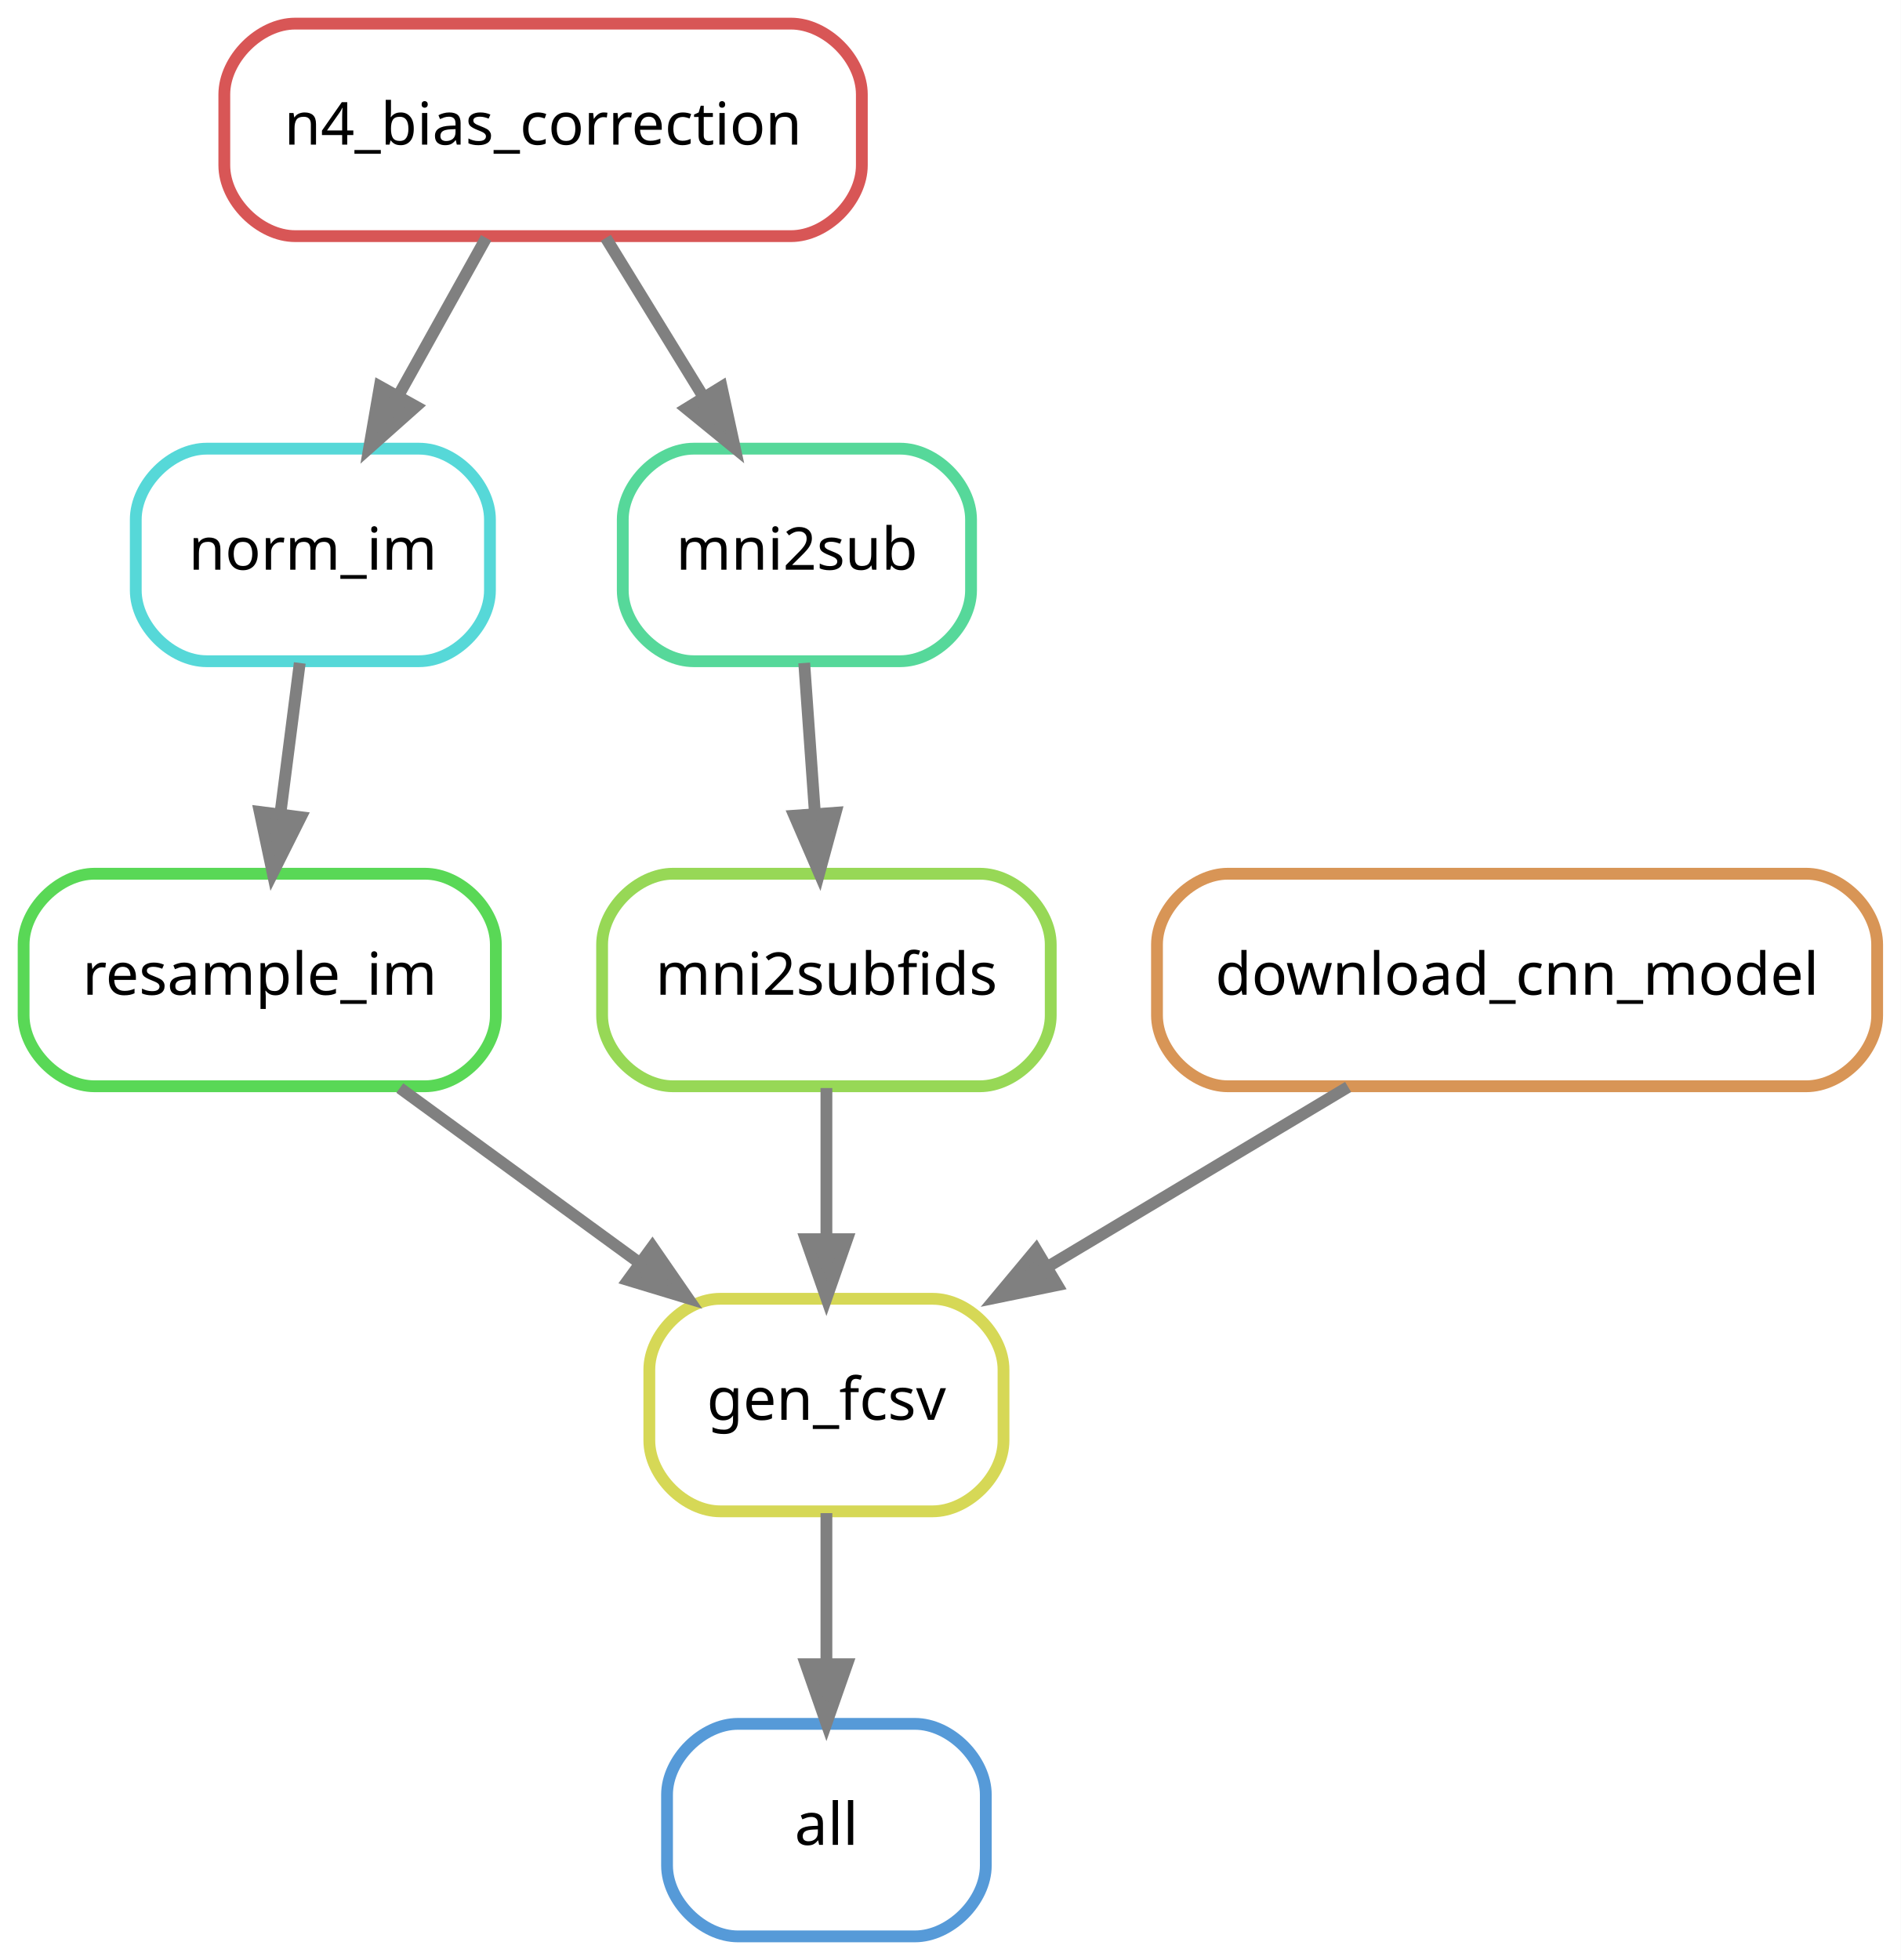
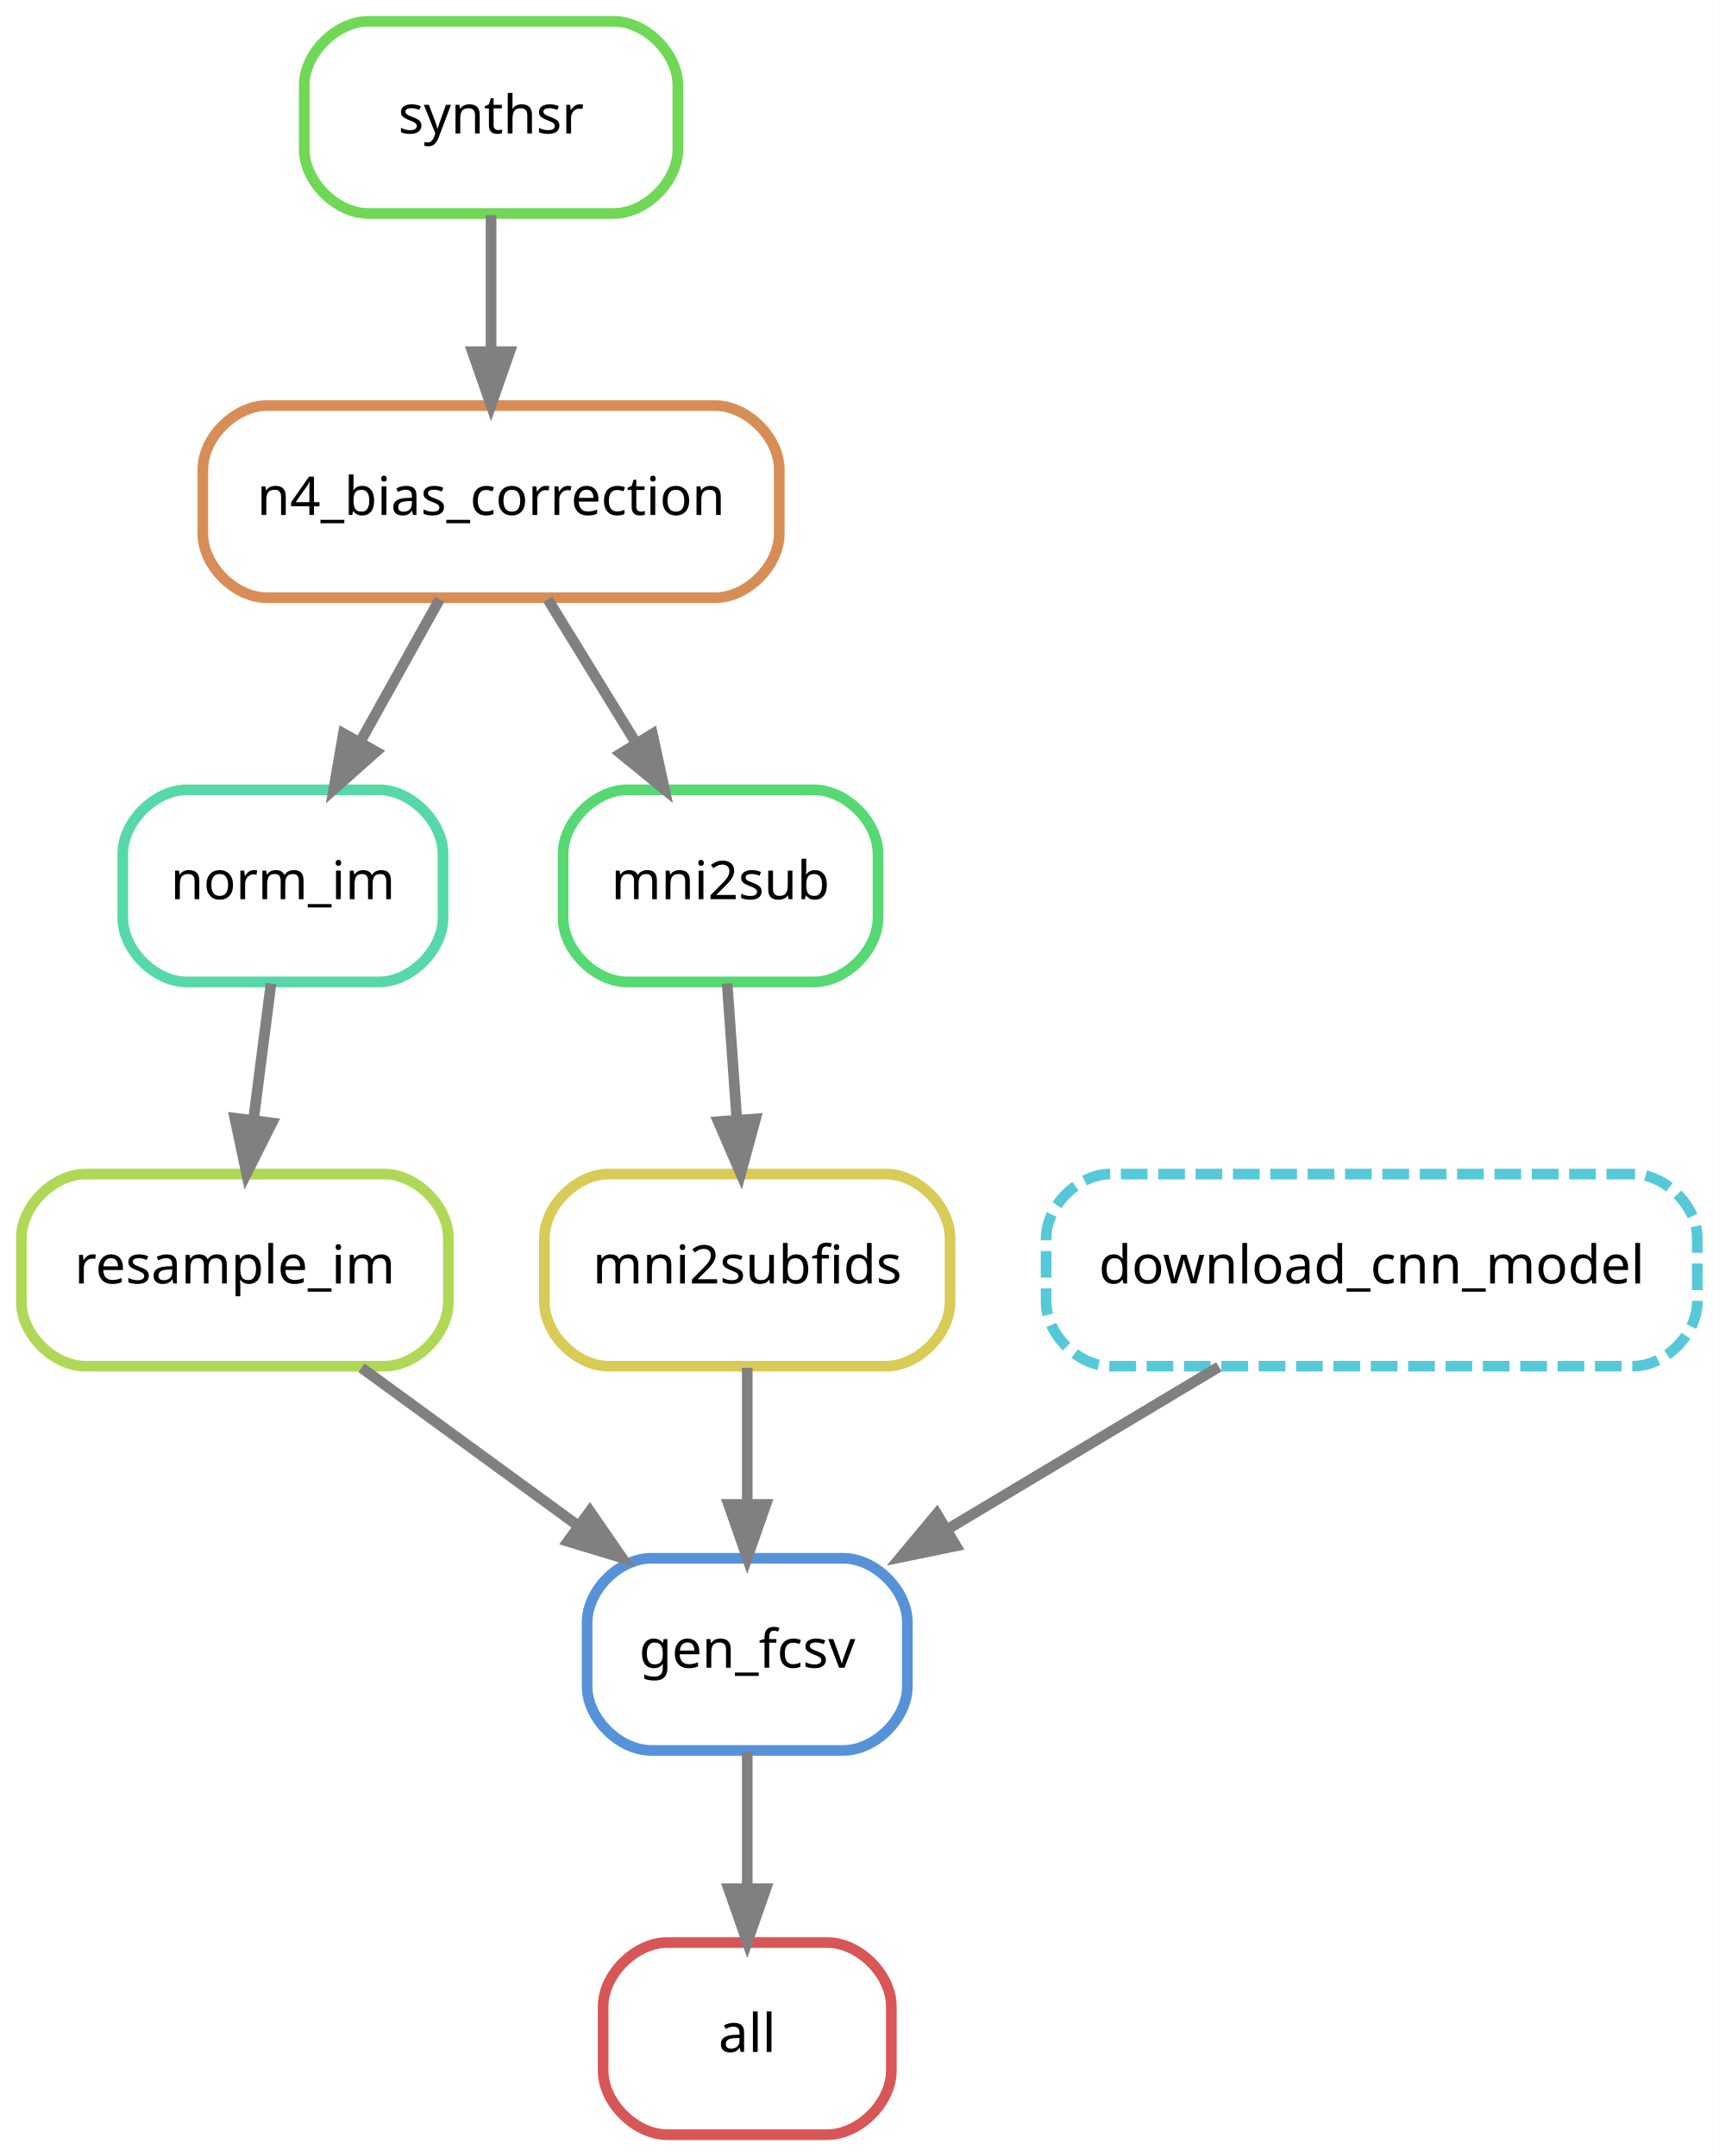
- <svg xmlns="http://www.w3.org/2000/svg" width="322pt" height="332pt" viewBox="0.00 0.00 322.00 332.00">
-   <g id="graph0" class="graph" transform="scale(1 1) rotate(0) translate(4 328)">
-     <polygon fill="white" stroke="transparent" points="-4,4 -4,-328 318,-328 318,4 -4,4" />
+ <svg xmlns="http://www.w3.org/2000/svg" width="322pt" height="404pt" viewBox="0.00 0.00 322.00 404.00">
+   <g id="graph0" class="graph" transform="scale(1 1) rotate(0) translate(4 400)">
+     <polygon fill="white" stroke="transparent" points="-4,4 -4,-400 318,-400 318,4 -4,4" />
    <g id="node1" class="node">
-       <path fill="none" stroke="#569ad8" stroke-width="2" d="M151,-36C151,-36 121,-36 121,-36 115,-36 109,-30 109,-24 109,-24 109,-12 109,-12 109,-6 115,0 121,0 121,0 151,0 151,0 157,0 163,-6 163,-12 163,-12 163,-24 163,-24 163,-30 157,-36 151,-36" />
+       <path fill="none" stroke="#d85656" stroke-width="2" d="M151,-36C151,-36 121,-36 121,-36 115,-36 109,-30 109,-24 109,-24 109,-12 109,-12 109,-6 115,0 121,0 121,0 151,0 151,0 157,0 163,-6 163,-12 163,-12 163,-24 163,-24 163,-30 157,-36 151,-36" />
      <text text-anchor="middle" x="136" y="-15.5" font-family="sans" font-size="10.00">all</text>
    </g>
    <g id="node2" class="node">
-       <path fill="none" stroke="#d6d856" stroke-width="2" d="M154,-108C154,-108 118,-108 118,-108 112,-108 106,-102 106,-96 106,-96 106,-84 106,-84 106,-78 112,-72 118,-72 118,-72 154,-72 154,-72 160,-72 166,-78 166,-84 166,-84 166,-96 166,-96 166,-102 160,-108 154,-108" />
+       <path fill="none" stroke="#5692d8" stroke-width="2" d="M154,-108C154,-108 118,-108 118,-108 112,-108 106,-102 106,-96 106,-96 106,-84 106,-84 106,-78 112,-72 118,-72 118,-72 154,-72 154,-72 160,-72 166,-78 166,-84 166,-84 166,-96 166,-96 166,-102 160,-108 154,-108" />
      <text text-anchor="middle" x="136" y="-87.5" font-family="sans" font-size="10.00">gen_fcsv</text>
    </g>
    <g id="edge1" class="edge">
      <path fill="none" stroke="grey" stroke-width="2" d="M136,-71.7C136,-63.98 136,-54.71 136,-46.11" />
      <polygon fill="grey" stroke="grey" stroke-width="2" points="139.5,-46.1 136,-36.1 132.5,-46.1 139.5,-46.1" />
    </g>
    <g id="node3" class="node">
-       <path fill="none" stroke="#59d856" stroke-width="2" d="M68,-180C68,-180 12,-180 12,-180 6,-180 0,-174 0,-168 0,-168 0,-156 0,-156 0,-150 6,-144 12,-144 12,-144 68,-144 68,-144 74,-144 80,-150 80,-156 80,-156 80,-168 80,-168 80,-174 74,-180 68,-180" />
+       <path fill="none" stroke="#afd856" stroke-width="2" d="M68,-180C68,-180 12,-180 12,-180 6,-180 0,-174 0,-168 0,-168 0,-156 0,-156 0,-150 6,-144 12,-144 12,-144 68,-144 68,-144 74,-144 80,-150 80,-156 80,-156 80,-168 80,-168 80,-174 74,-180 68,-180" />
      <text text-anchor="middle" x="40" y="-159.5" font-family="sans" font-size="10.00">resample_im</text>
    </g>
    <g id="edge2" class="edge">
      <path fill="none" stroke="grey" stroke-width="2" d="M63.73,-143.7C75.94,-134.8 90.99,-123.82 104.18,-114.2" />
      <polygon fill="grey" stroke="grey" stroke-width="2" points="106.52,-116.82 112.54,-108.1 102.4,-111.17 106.52,-116.82" />
    </g>
    <g id="node4" class="node">
-       <path fill="none" stroke="#56d8d8" stroke-width="2" d="M67,-252C67,-252 31,-252 31,-252 25,-252 19,-246 19,-240 19,-240 19,-228 19,-228 19,-222 25,-216 31,-216 31,-216 67,-216 67,-216 73,-216 79,-222 79,-228 79,-228 79,-240 79,-240 79,-246 73,-252 67,-252" />
+       <path fill="none" stroke="#56d8a9" stroke-width="2" d="M67,-252C67,-252 31,-252 31,-252 25,-252 19,-246 19,-240 19,-240 19,-228 19,-228 19,-222 25,-216 31,-216 31,-216 67,-216 67,-216 73,-216 79,-222 79,-228 79,-228 79,-240 79,-240 79,-246 73,-252 67,-252" />
      <text text-anchor="middle" x="49" y="-231.5" font-family="sans" font-size="10.00">norm_im</text>
    </g>
    <g id="edge5" class="edge">
      <path fill="none" stroke="grey" stroke-width="2" d="M46.78,-215.7C45.78,-207.98 44.59,-198.71 43.49,-190.11" />
      <polygon fill="grey" stroke="grey" stroke-width="2" points="46.95,-189.58 42.2,-180.1 40,-190.47 46.95,-189.58" />
    </g>
    <g id="node5" class="node">
-       <path fill="none" stroke="#d85656" stroke-width="2" d="M130,-324C130,-324 46,-324 46,-324 40,-324 34,-318 34,-312 34,-312 34,-300 34,-300 34,-294 40,-288 46,-288 46,-288 130,-288 130,-288 136,-288 142,-294 142,-300 142,-300 142,-312 142,-312 142,-318 136,-324 130,-324" />
+       <path fill="none" stroke="#d88d56" stroke-width="2" d="M130,-324C130,-324 46,-324 46,-324 40,-324 34,-318 34,-312 34,-312 34,-300 34,-300 34,-294 40,-288 46,-288 46,-288 130,-288 130,-288 136,-288 142,-294 142,-300 142,-300 142,-312 142,-312 142,-318 136,-324 130,-324" />
      <text text-anchor="middle" x="88" y="-303.5" font-family="sans" font-size="10.00">n4_bias_correction</text>
    </g>
    <g id="edge6" class="edge">
      <path fill="none" stroke="grey" stroke-width="2" d="M78.36,-287.7C73.87,-279.64 68.44,-269.89 63.48,-260.98" />
      <polygon fill="grey" stroke="grey" stroke-width="2" points="66.45,-259.14 58.53,-252.1 60.34,-262.54 66.45,-259.14" />
    </g>
-     <g id="node8" class="node">
-       <path fill="none" stroke="#56d89a" stroke-width="2" d="M148.5,-252C148.5,-252 113.5,-252 113.5,-252 107.5,-252 101.5,-246 101.5,-240 101.5,-240 101.5,-228 101.5,-228 101.5,-222 107.5,-216 113.5,-216 113.5,-216 148.5,-216 148.5,-216 154.5,-216 160.5,-222 160.5,-228 160.5,-228 160.5,-240 160.5,-240 160.5,-246 154.5,-252 148.5,-252" />
+     <g id="node9" class="node">
+       <path fill="none" stroke="#56d873" stroke-width="2" d="M148.5,-252C148.5,-252 113.5,-252 113.5,-252 107.5,-252 101.5,-246 101.5,-240 101.5,-240 101.5,-228 101.5,-228 101.5,-222 107.5,-216 113.5,-216 113.5,-216 148.5,-216 148.5,-216 154.5,-216 160.5,-222 160.5,-228 160.5,-228 160.5,-240 160.5,-240 160.5,-246 154.5,-252 148.5,-252" />
      <text text-anchor="middle" x="131" y="-231.5" font-family="sans" font-size="10.00">mni2sub</text>
    </g>
-     <g id="edge8" class="edge">
+     <g id="edge9" class="edge">
      <path fill="none" stroke="grey" stroke-width="2" d="M98.63,-287.7C103.63,-279.56 109.69,-269.69 115.21,-260.7" />
      <polygon fill="grey" stroke="grey" stroke-width="2" points="118.24,-262.46 120.49,-252.1 112.28,-258.79 118.24,-262.46" />
    </g>
    <g id="node6" class="node">
-       <path fill="none" stroke="#d89556" stroke-width="2" d="M302,-180C302,-180 204,-180 204,-180 198,-180 192,-174 192,-168 192,-168 192,-156 192,-156 192,-150 198,-144 204,-144 204,-144 302,-144 302,-144 308,-144 314,-150 314,-156 314,-156 314,-168 314,-168 314,-174 308,-180 302,-180" />
+       <path fill="none" stroke="#70d856" stroke-width="2" d="M111,-396C111,-396 65,-396 65,-396 59,-396 53,-390 53,-384 53,-384 53,-372 53,-372 53,-366 59,-360 65,-360 65,-360 111,-360 111,-360 117,-360 123,-366 123,-372 123,-372 123,-384 123,-384 123,-390 117,-396 111,-396" />
+       <text text-anchor="middle" x="88" y="-375" font-family="sans" font-size="10.00">synthsr</text>
+     </g>
+     <g id="edge7" class="edge">
+       <path fill="none" stroke="grey" stroke-width="2" d="M88,-359.7C88,-351.98 88,-342.71 88,-334.11" />
+       <polygon fill="grey" stroke="grey" stroke-width="2" points="91.5,-334.1 88,-324.1 84.5,-334.1 91.5,-334.1" />
+     </g>
+     <g id="node7" class="node">
+       <path fill="none" stroke="#56c9d8" stroke-width="2" stroke-dasharray="5,2" d="M302,-180C302,-180 204,-180 204,-180 198,-180 192,-174 192,-168 192,-168 192,-156 192,-156 192,-150 198,-144 204,-144 204,-144 302,-144 302,-144 308,-144 314,-150 314,-156 314,-156 314,-168 314,-168 314,-174 308,-180 302,-180" />
      <text text-anchor="middle" x="253" y="-159.5" font-family="sans" font-size="10.00">download_cnn_model</text>
    </g>
    <g id="edge3" class="edge">
      <path fill="none" stroke="grey" stroke-width="2" d="M224.38,-143.88C209.08,-134.72 190.06,-123.34 173.58,-113.48" />
      <polygon fill="grey" stroke="grey" stroke-width="2" points="175.11,-110.32 164.73,-108.19 171.52,-116.33 175.11,-110.32" />
    </g>
-     <g id="node7" class="node">
-       <path fill="none" stroke="#97d856" stroke-width="2" d="M162,-180C162,-180 110,-180 110,-180 104,-180 98,-174 98,-168 98,-168 98,-156 98,-156 98,-150 104,-144 110,-144 110,-144 162,-144 162,-144 168,-144 174,-150 174,-156 174,-156 174,-168 174,-168 174,-174 168,-180 162,-180" />
+     <g id="node8" class="node">
+       <path fill="none" stroke="#d8cb56" stroke-width="2" d="M162,-180C162,-180 110,-180 110,-180 104,-180 98,-174 98,-168 98,-168 98,-156 98,-156 98,-150 104,-144 110,-144 110,-144 162,-144 162,-144 168,-144 174,-150 174,-156 174,-156 174,-168 174,-168 174,-174 168,-180 162,-180" />
      <text text-anchor="middle" x="136" y="-159.5" font-family="sans" font-size="10.00">mni2subfids</text>
    </g>
    <g id="edge4" class="edge">
      <path fill="none" stroke="grey" stroke-width="2" d="M136,-143.7C136,-135.98 136,-126.71 136,-118.11" />
      <polygon fill="grey" stroke="grey" stroke-width="2" points="139.5,-118.1 136,-108.1 132.5,-118.1 139.5,-118.1" />
    </g>
-     <g id="edge7" class="edge">
+     <g id="edge8" class="edge">
      <path fill="none" stroke="grey" stroke-width="2" d="M132.24,-215.7C132.79,-207.98 133.45,-198.71 134.06,-190.11" />
      <polygon fill="grey" stroke="grey" stroke-width="2" points="137.56,-190.33 134.78,-180.1 130.57,-189.83 137.56,-190.33" />
    </g>
  </g>
</svg>
